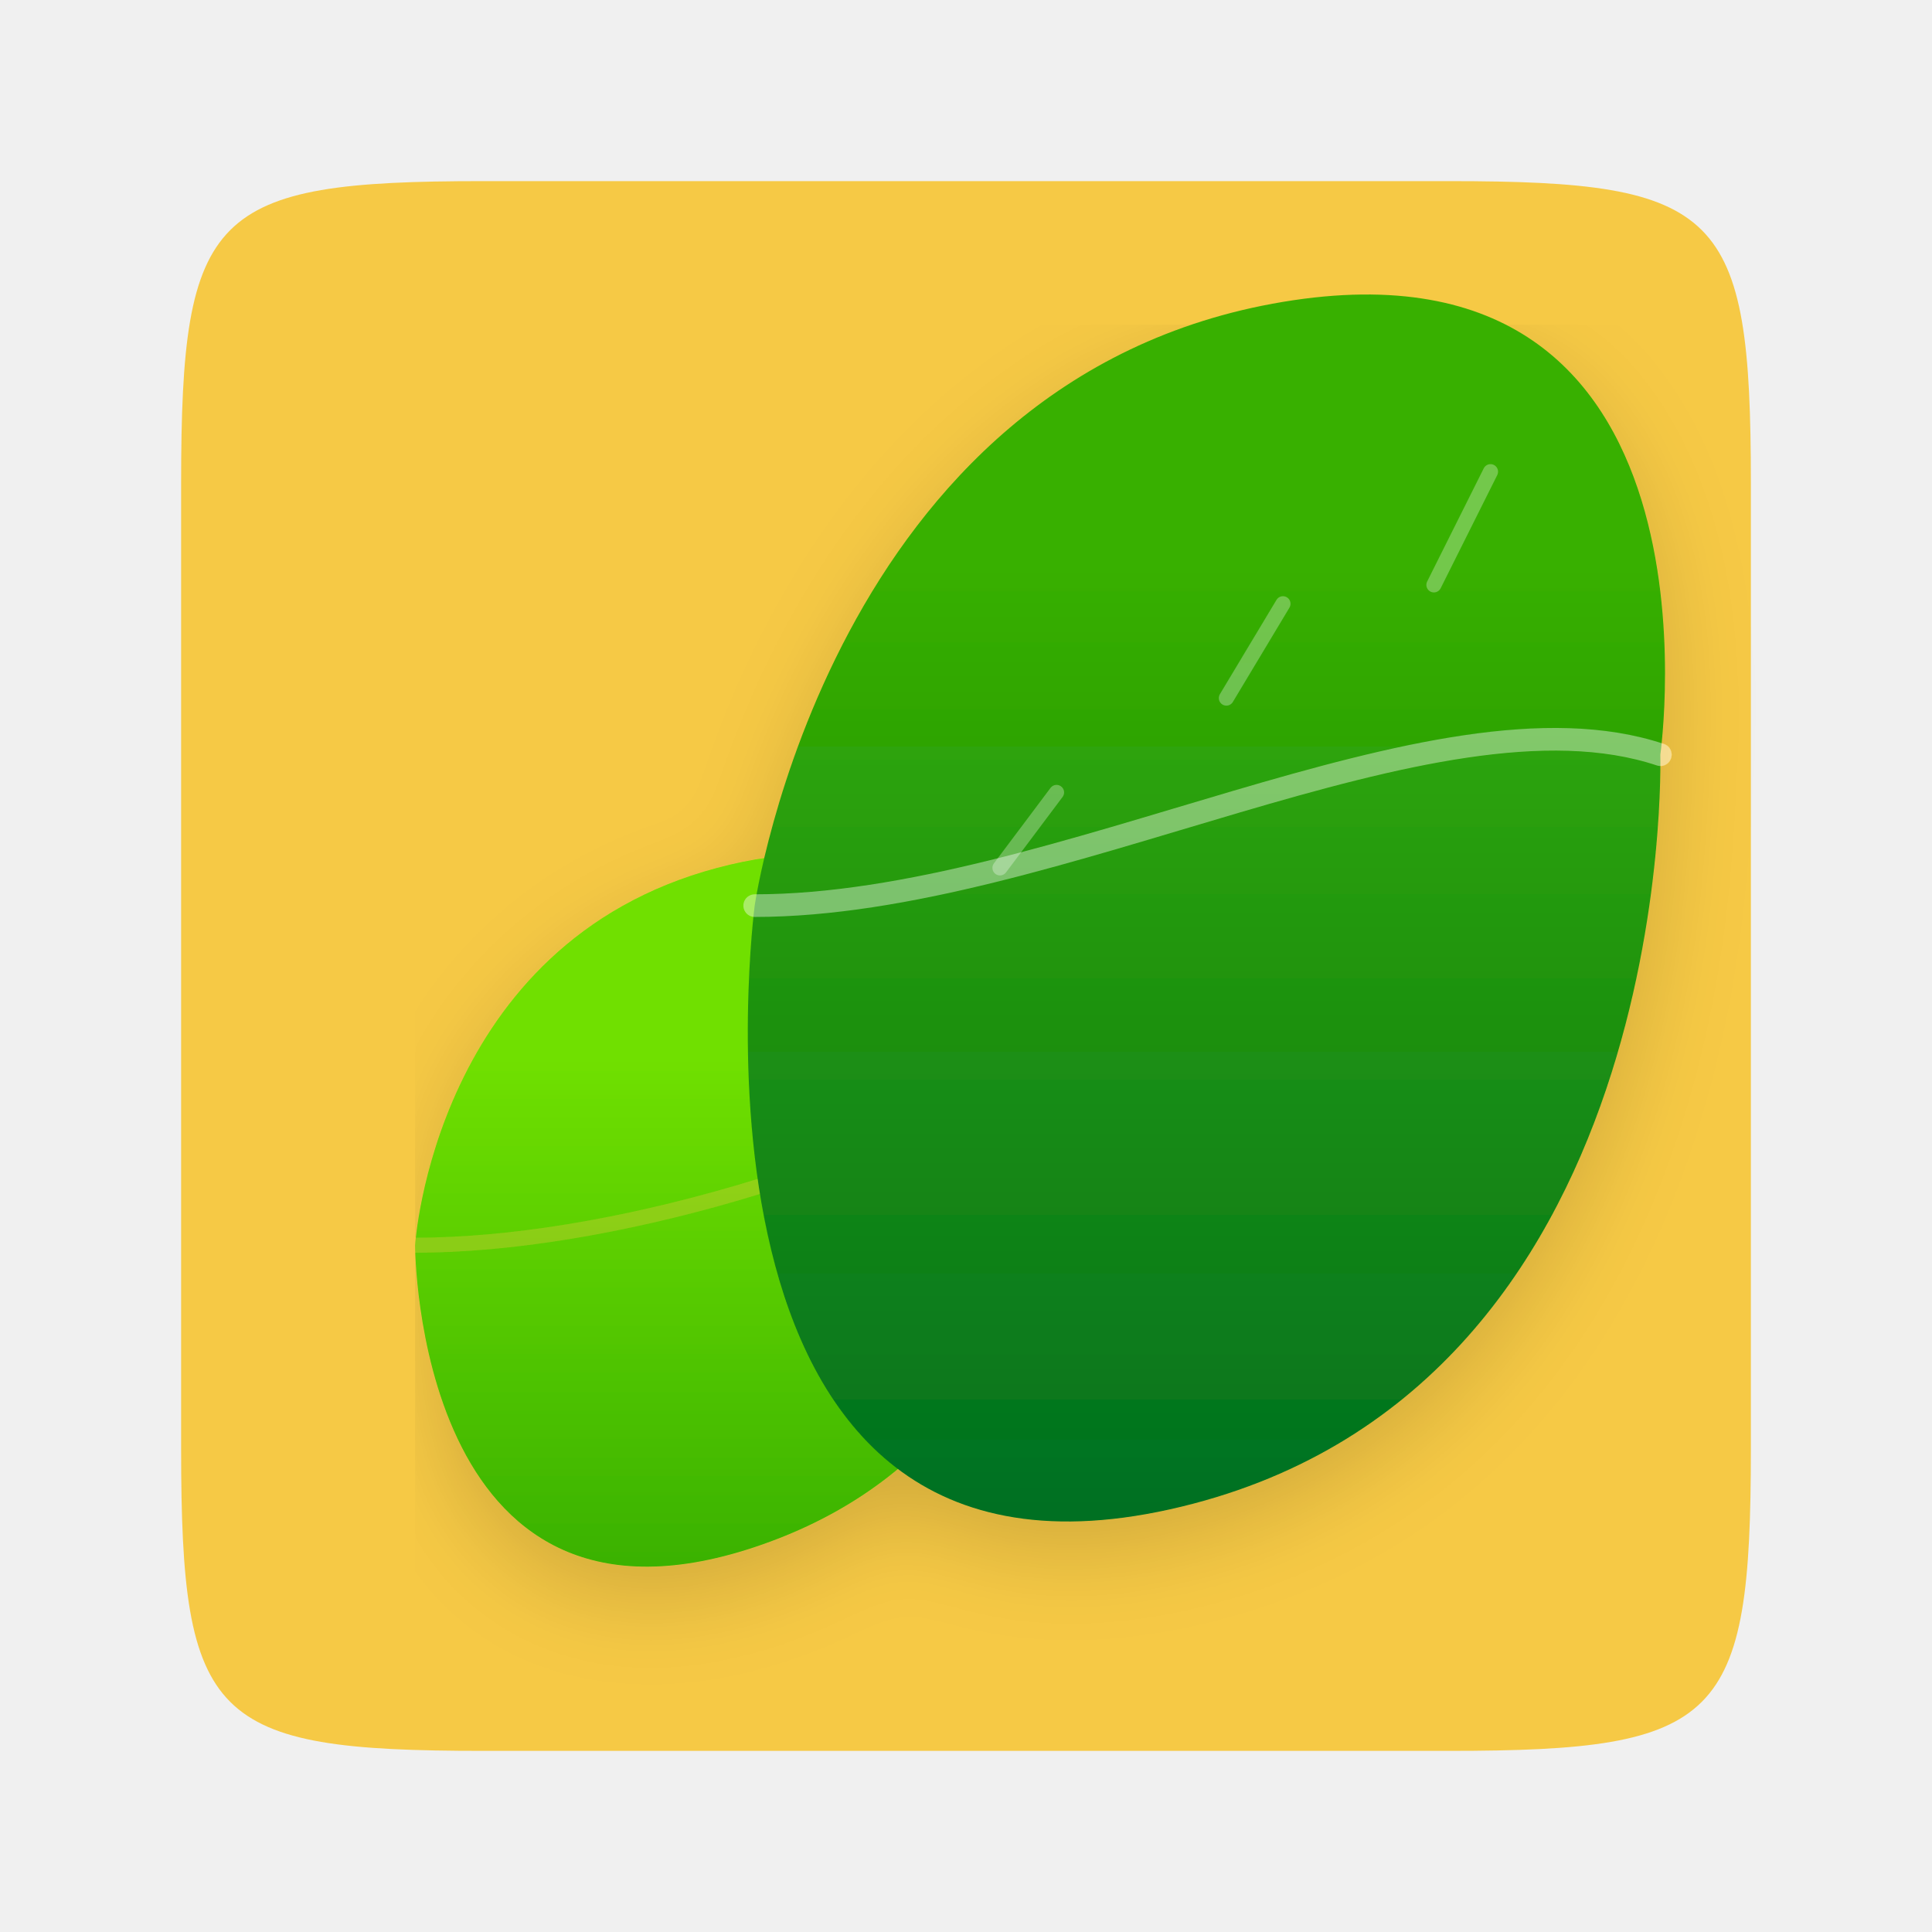
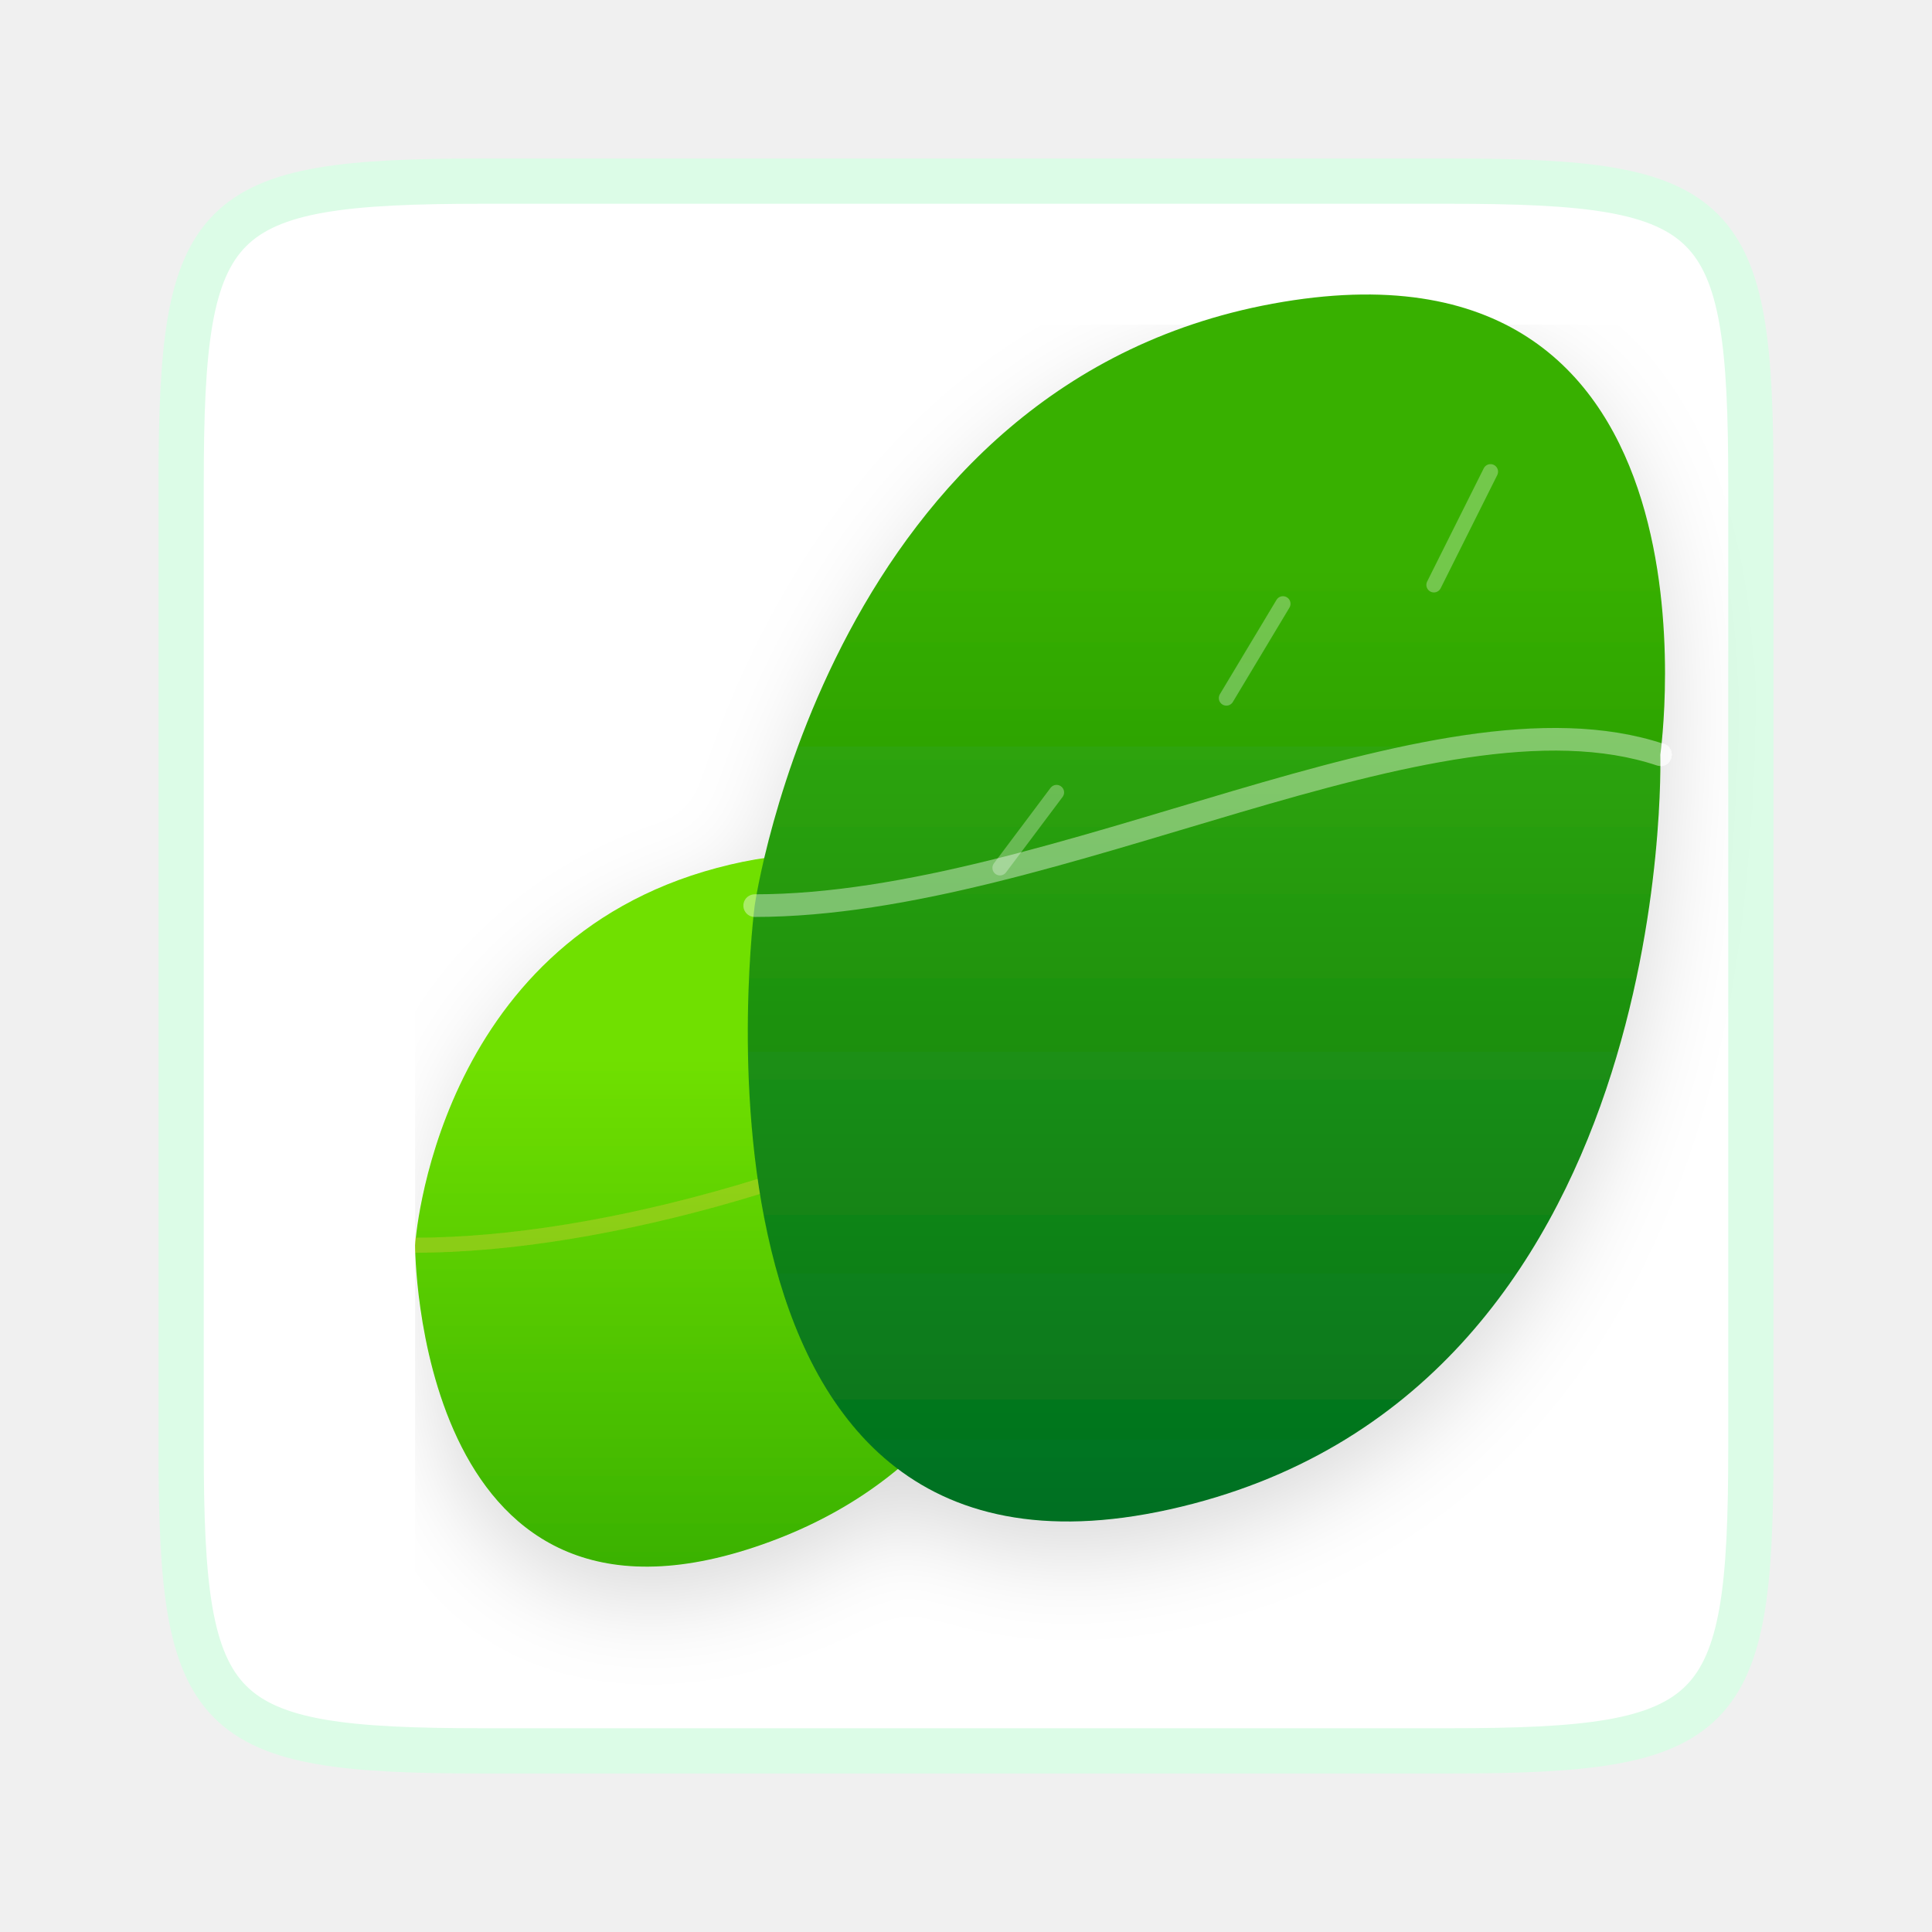
<svg xmlns="http://www.w3.org/2000/svg" width="512" height="512" viewBox="0 0 512 512" fill="none">
  <defs>
    <linearGradient id="leaf_grad_1" x1="256" y1="150" x2="256" y2="400" gradientUnits="userSpaceOnUse">
      <stop offset="0%" stop-color="#38B000" />
      <stop offset="100%" stop-color="#007022" />
    </linearGradient>
    <linearGradient id="leaf_grad_2" x1="180" y1="280" x2="180" y2="420" gradientUnits="userSpaceOnUse">
      <stop offset="0%" stop-color="#70E000" />
      <stop offset="100%" stop-color="#38B000" />
    </linearGradient>
    <filter id="shadow" x="0" y="0" width="150%" height="150%">
      <feDropShadow dx="0" dy="8" stdDeviation="12" flood-opacity="0.15" />
    </filter>
  </defs>
-   <path d="M128 48H384C456 48 464 56 464 128V384C464 456 456 464 384 464H128C56 464 48 456 48 384V128C48 56 56 48 128 48Z" fill="#F6C945" />
+   <path d="M128 48H384C456 48 464 56 464 128V384C464 456 456 464 384 464H128C56 464 48 456 48 384V128C48 56 56 48 128 48Z" fill="#FFFFFF" stroke="#DCFCE7" stroke-width="12" />
  <g filter="url(#shadow)">
    <path d="M110 330C110 330 115 250 190 230C265 210 280 280 280 280C280 280 290 380 200 410C110 440 110 330 110 330Z" fill="url(#leaf_grad_2)" />
    <path d="M110 330C160 330 230 310 280 280" stroke="#F6C945" stroke-width="4" stroke-opacity="0.3" stroke-linecap="round" />
    <path d="M200 240C200 240 220 100 340 80C460 60 440 200 440 200C440 200 445 370 310 400C175 430 200 240 200 240Z" fill="url(#leaf_grad_1)" />
    <path d="M200 240C280 240 380 180 440 200" stroke="#ffffff" stroke-width="6" stroke-opacity="0.4" stroke-linecap="round" />
    <path d="M280 210L265 230" stroke="#ffffff" stroke-width="4" stroke-opacity="0.3" stroke-linecap="round" />
    <path d="M340 160L325 185" stroke="#ffffff" stroke-width="4" stroke-opacity="0.3" stroke-linecap="round" />
    <path d="M395 125L380 155" stroke="#ffffff" stroke-width="4" stroke-opacity="0.3" stroke-linecap="round" />
  </g>
</svg>
